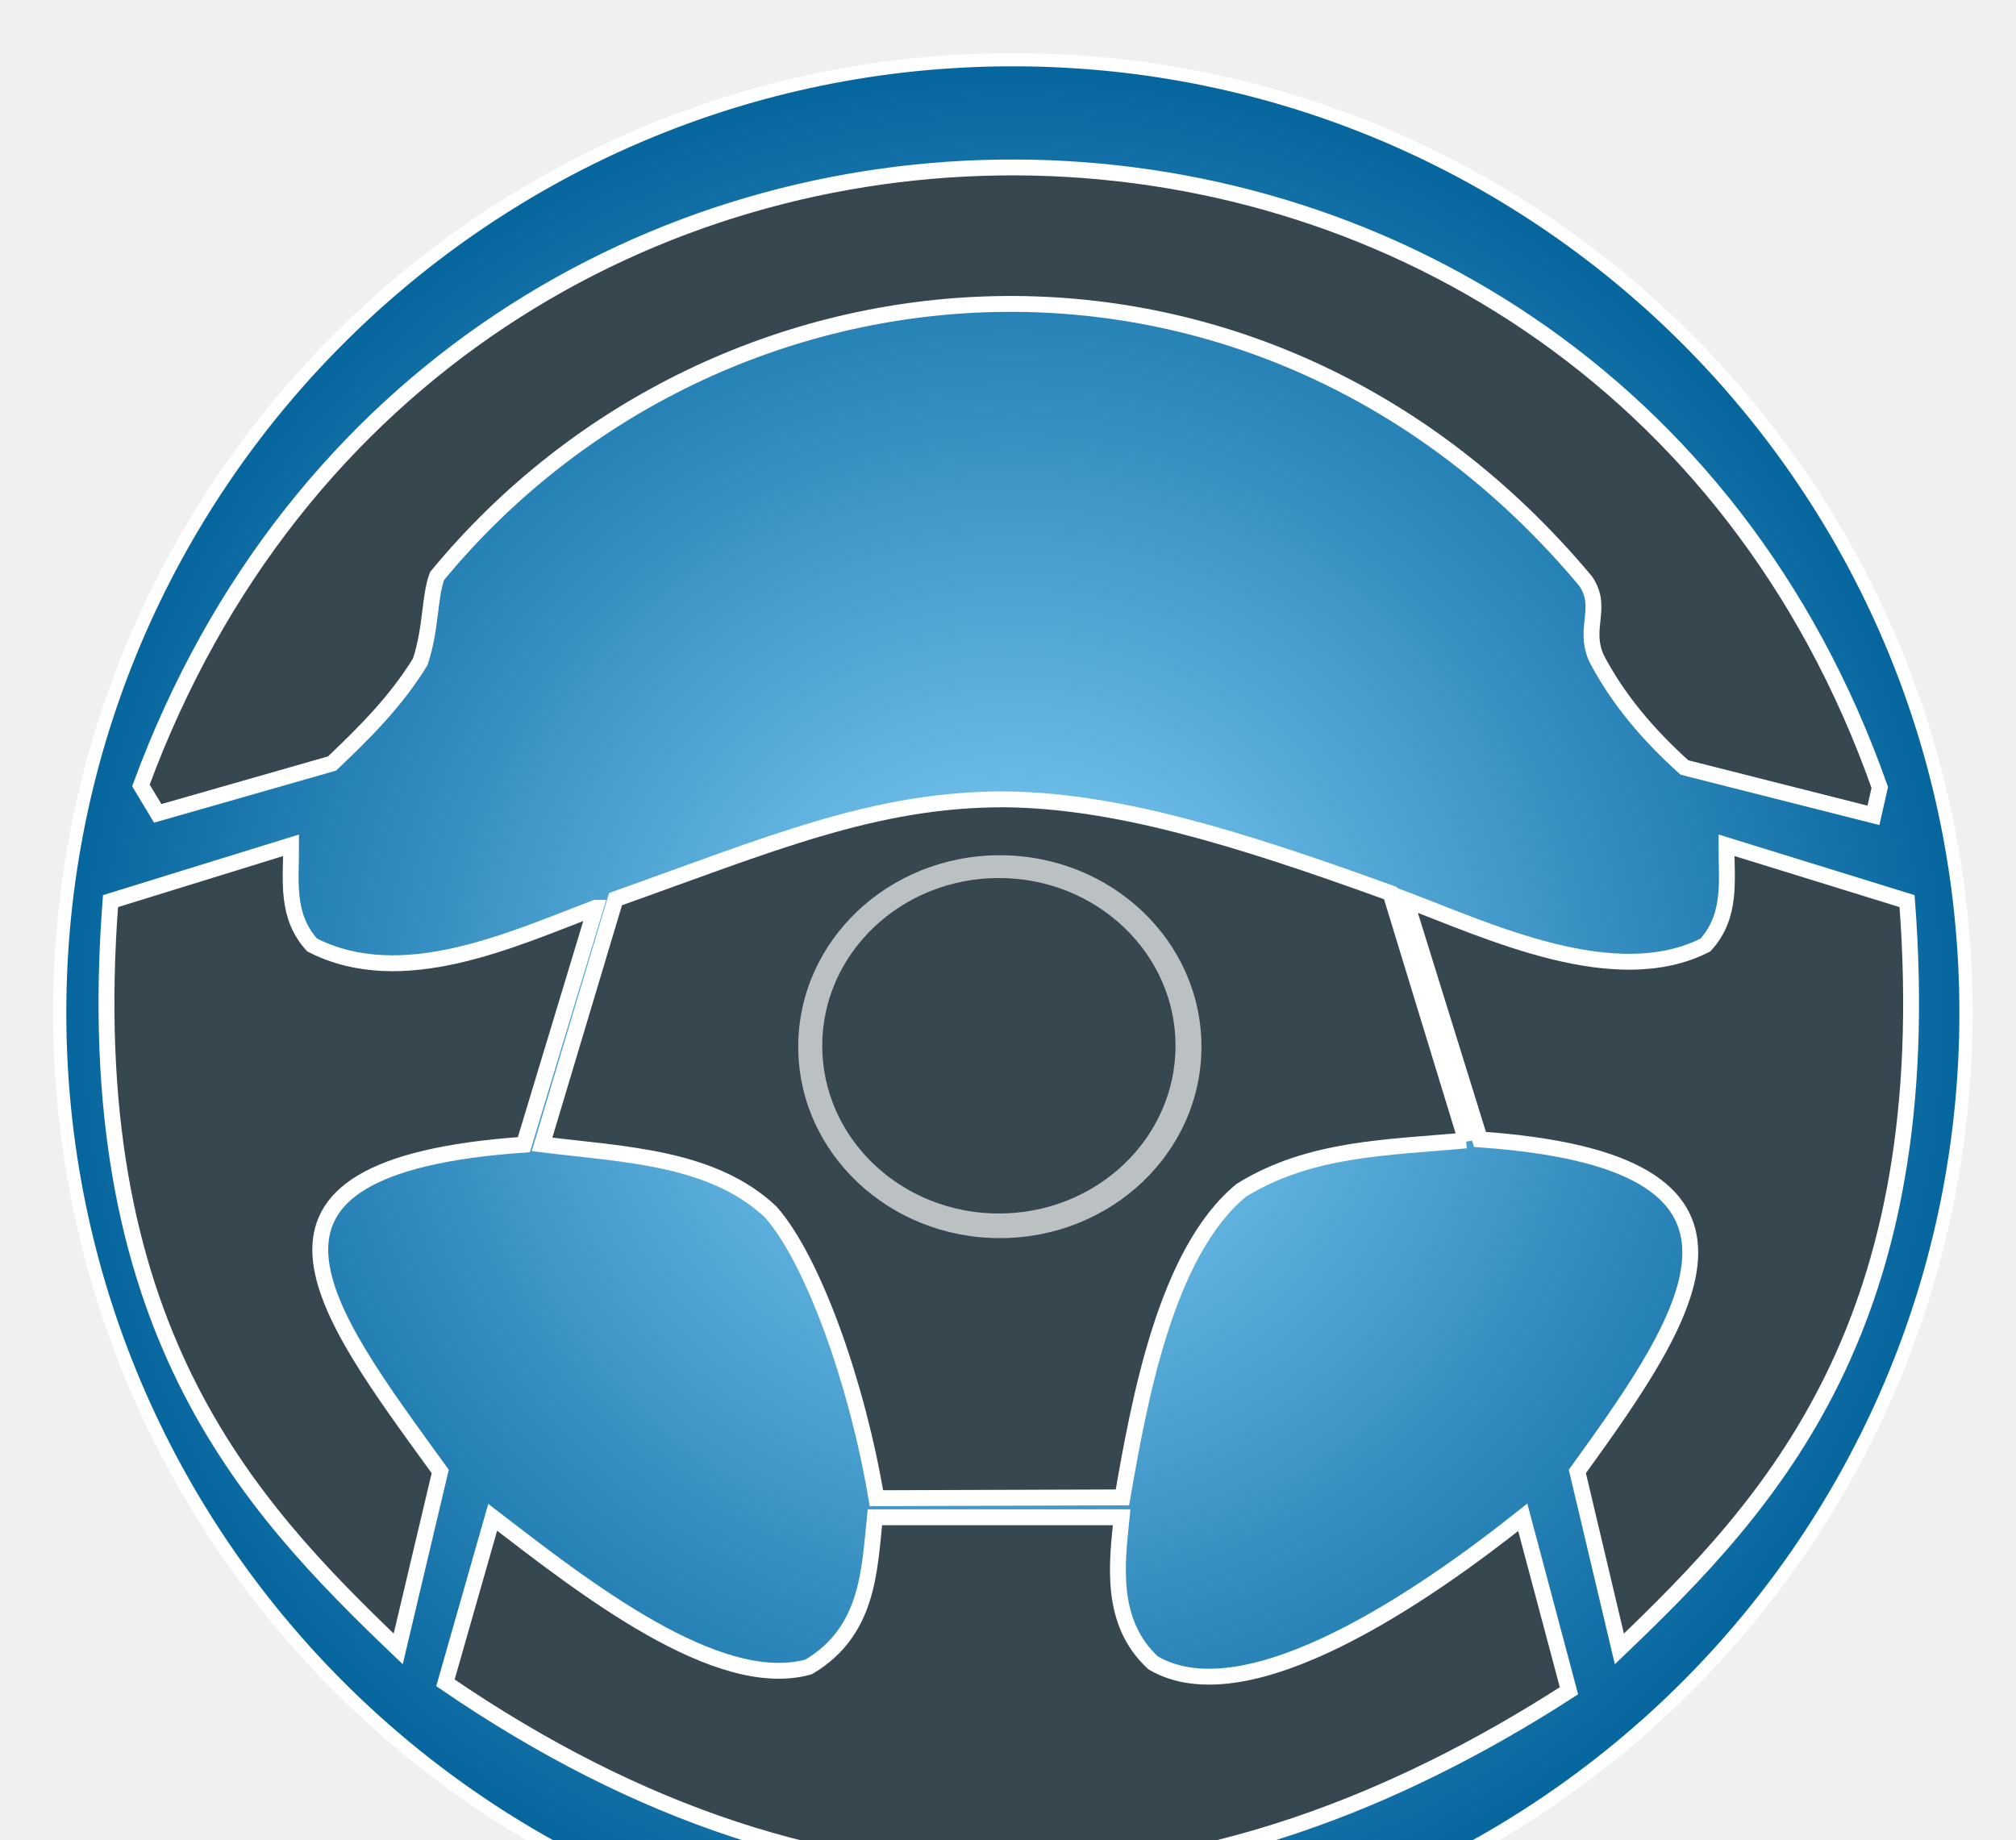
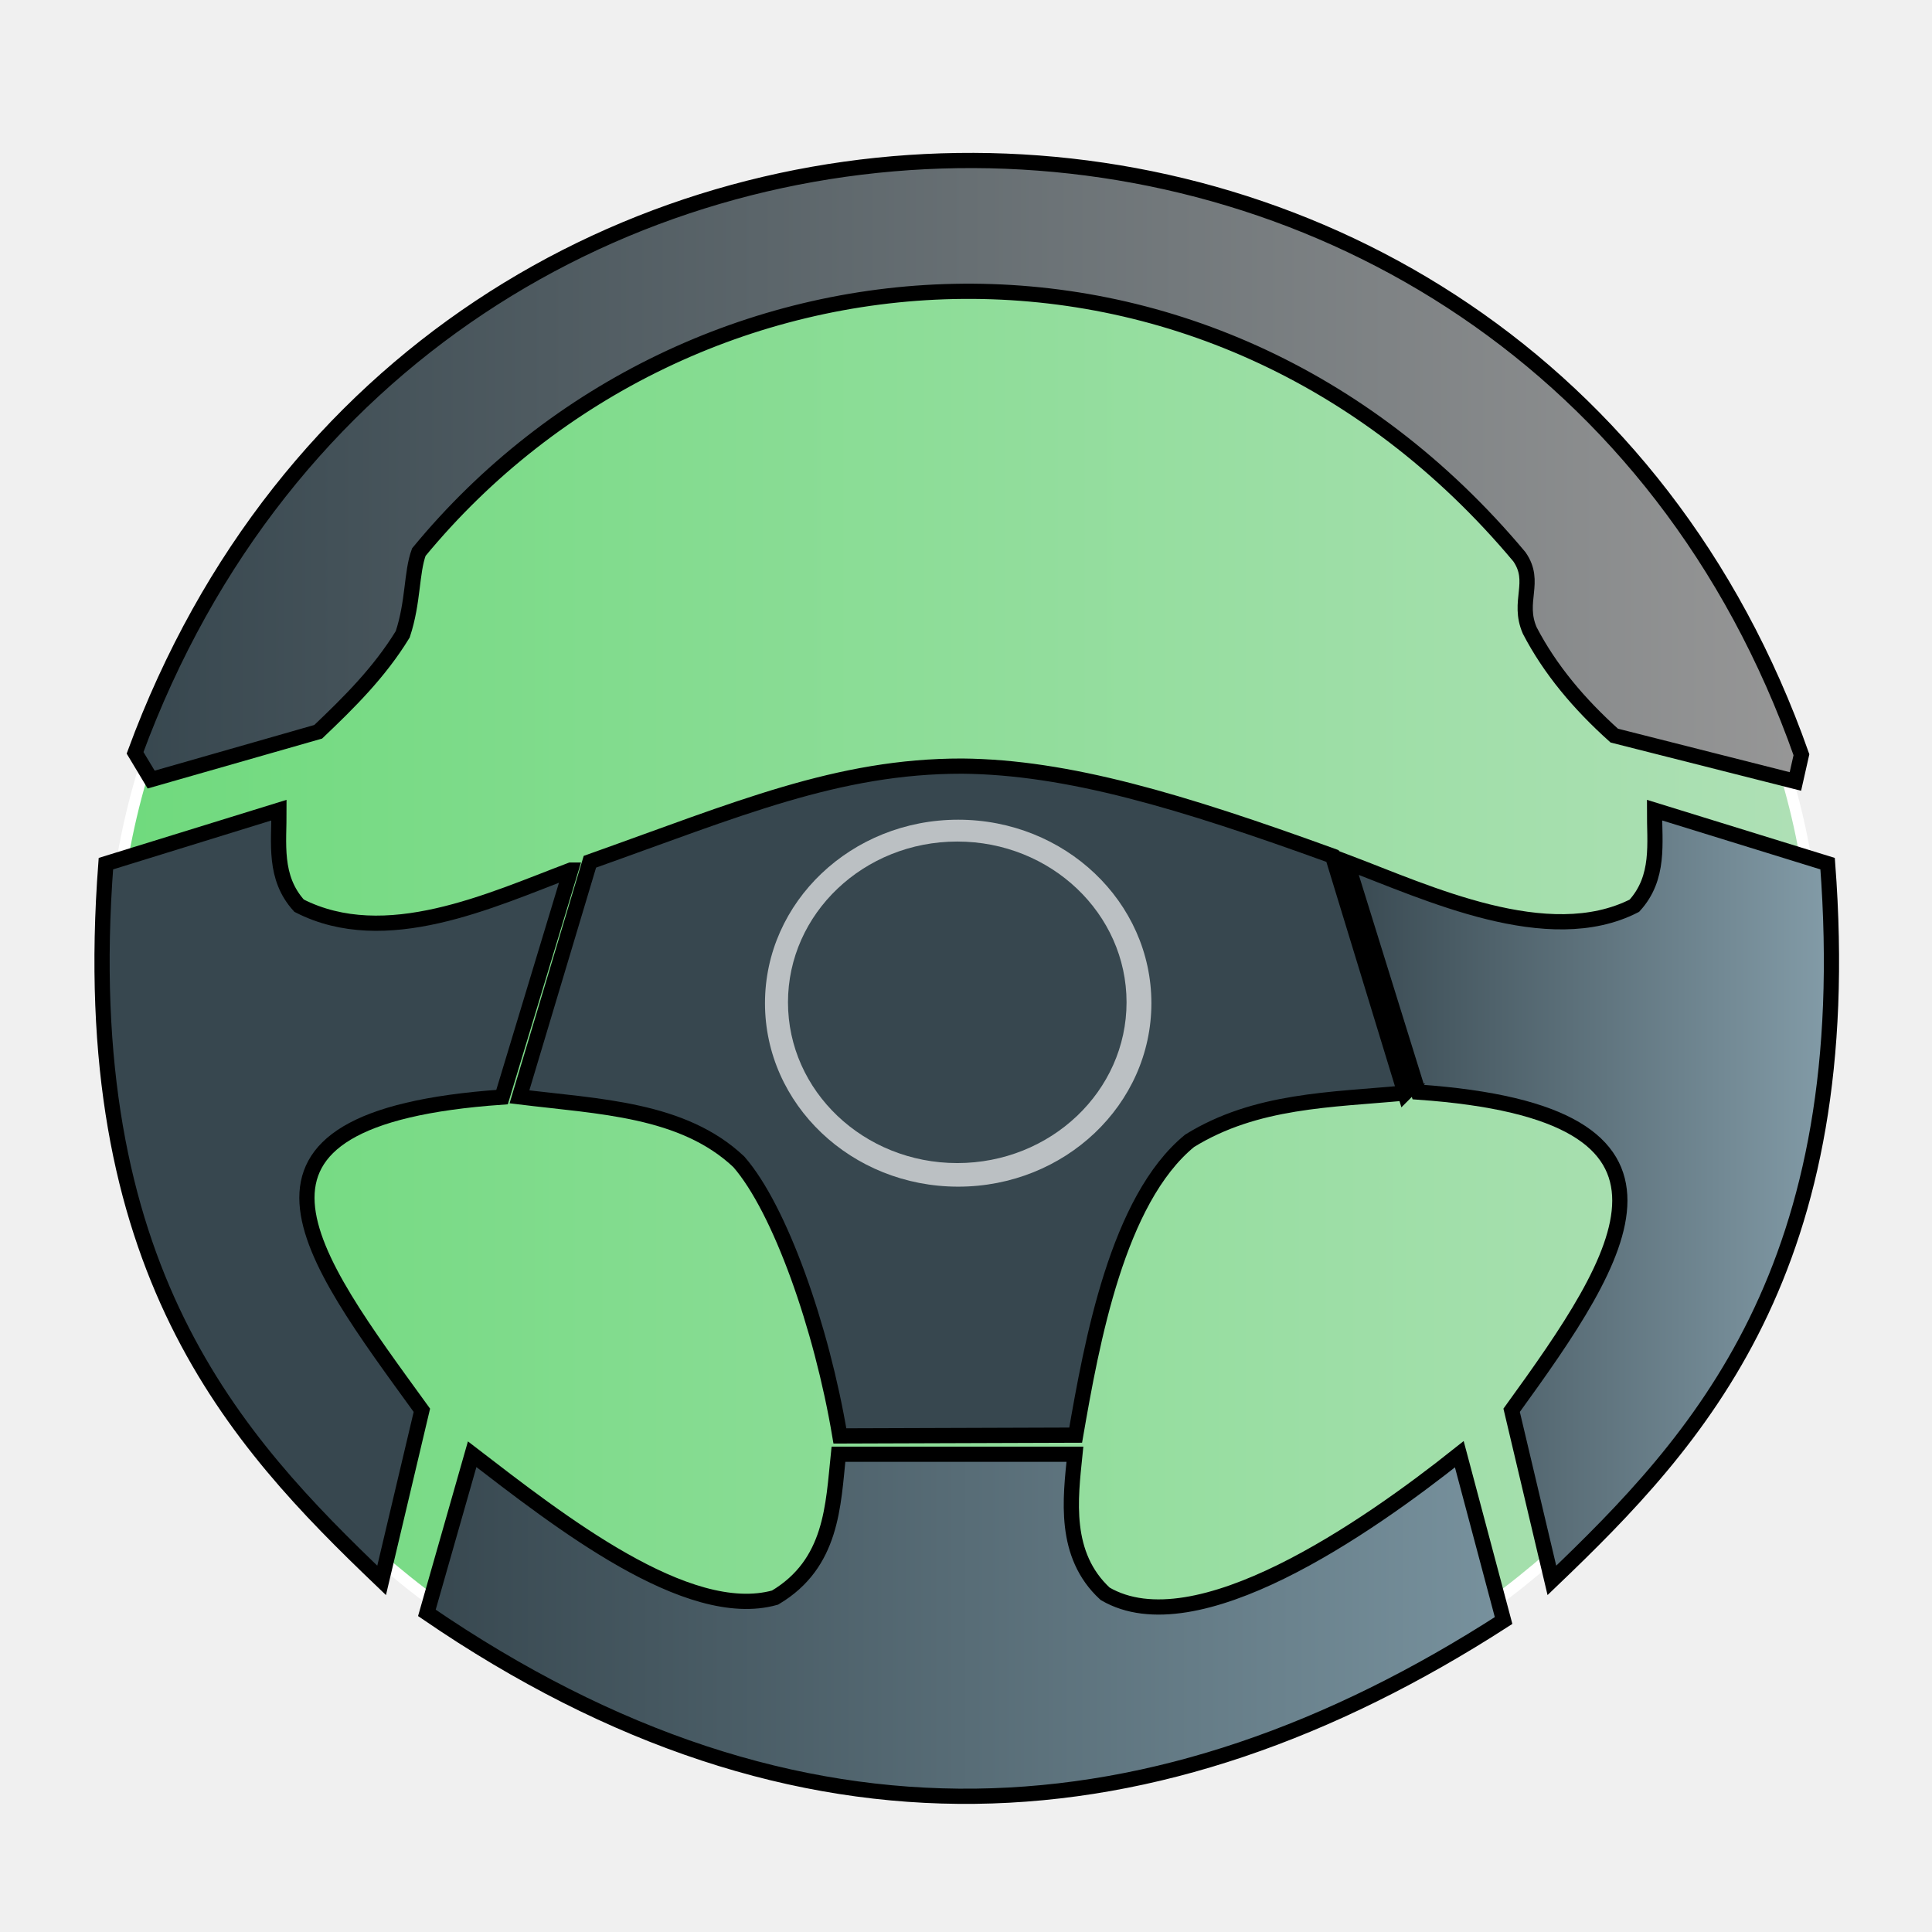
- <svg xmlns="http://www.w3.org/2000/svg" xmlns:xlink="http://www.w3.org/1999/xlink" width="201.99mm" height="184.325mm" viewBox="0 0 715.714 653.12" id="svg2" version="1.1">
+ <svg xmlns="http://www.w3.org/2000/svg" xmlns:xlink="http://www.w3.org/1999/xlink" width="201.99mm" height="201.99mm" viewBox="0 0 715.713 715.713" id="svg2" version="1.1">
  <defs id="defs4">
-     <linearGradient id="linearGradient2">
-       <stop style="stop-color:#88d4fc;stop-opacity:1;" offset="0" id="stop2" />
-       <stop style="stop-color:#04649c;stop-opacity:1;" offset="1" id="stop3" />
+     <linearGradient id="linearGradient7">
+       <stop style="stop-color:#37474f;stop-opacity:1;" offset="0" id="stop7" />
+       <stop style="stop-color:#849da9;stop-opacity:1;" offset="1" id="stop8" />
    </linearGradient>
-     <radialGradient xlink:href="#linearGradient2" id="radialGradient3" cx="418.149" cy="364.535" fx="418.149" fy="364.535" r="340.722" gradientUnits="userSpaceOnUse" />
+     <linearGradient id="linearGradient5">
+       <stop style="stop-color:#37474f;stop-opacity:1;" offset="0" id="stop5" />
+       <stop style="stop-color:#78929e;stop-opacity:1;" offset="1" id="stop6" />
+     </linearGradient>
+     <linearGradient id="linearGradient3">
+       <stop style="stop-color:#37474f;stop-opacity:1;" offset="0" id="stop3" />
+       <stop style="stop-color:#979797;stop-opacity:1;" offset="1" id="stop4" />
+     </linearGradient>
+     <linearGradient id="linearGradient1">
+       <stop style="stop-color:#6fda7d;stop-opacity:1;" offset="0" id="stop1" />
+       <stop style="stop-color:#afe0b6;stop-opacity:1;" offset="1" id="stop2" />
+     </linearGradient>
+     <linearGradient xlink:href="#linearGradient1" id="linearGradient2" x1="97.853" y1="376.199" x2="733.637" y2="376.199" gradientUnits="userSpaceOnUse" gradientTransform="matrix(1.000074,0,0,0.9782356,-0.0305411,1.664783)" />
+     <linearGradient xlink:href="#linearGradient3" id="linearGradient4" x1="105.493" y1="179.743" x2="728.847" y2="179.743" gradientUnits="userSpaceOnUse" />
+     <linearGradient xlink:href="#linearGradient5" id="linearGradient6" x1="213.443" y1="605.949" x2="618.829" y2="605.949" gradientUnits="userSpaceOnUse" />
+     <linearGradient xlink:href="#linearGradient7" id="linearGradient8" x1="553.123" y1="448.557" x2="739.848" y2="448.557" gradientUnits="userSpaceOnUse" />
  </defs>
  <g id="layer1" transform="translate(-58.57144,-4.95681)">
-     <circle style="fill:url(#radialGradient3);fill-opacity:1;stroke:#ffffff;stroke-width:4.688;stroke-dasharray:none;stroke-opacity:1" id="path2" cx="418.149" cy="364.535" r="338.378" />
-     <path id="path4191" d="m 108.604,283.835 5.964,9.912 61.881,-17.701 c 11.418,-10.873 22.656,-21.959 31.313,-36.11 3.986,-12.046 3.17,-22.821 5.964,-30.445 100.533,-122.045 292.428,-136.063 407.725,1.745 6.482,9.384 -0.899,16.394 3.818,27.284 7.532,14.486 18.318,27.286 31.313,38.942 l 67.099,16.993 2.237,-9.912 C 623.054,-7.226 216.952,-10.475 108.604,283.835 Z" style="fill:#37474f;fill-rule:evenodd;stroke:#ffffff;stroke-width:5.636;stroke-linecap:butt;stroke-linejoin:miter;stroke-dasharray:none;stroke-opacity:1" />
-     <path id="path4193" d="m 557.526,324.361 26.455,85.163 c 111.217,7.791 76.361,60.183 34.579,117.874 l 14.911,63.015 C 687.628,538.599 747.058,475.125 735.612,324.901 L 671.495,305.076 c -0.057,12.262 2.048,24.934 -7.456,35.402 -31.993,16.348 -76.896,-4.93 -106.513,-16.117 z" style="fill:#37474f;fill-rule:evenodd;stroke:#ffffff;stroke-width:5.636;stroke-linecap:butt;stroke-linejoin:miter;stroke-dasharray:none;stroke-opacity:1" />
-     <path style="fill:#37474f;fill-rule:evenodd;stroke:#ffffff;stroke-width:5.636;stroke-linecap:butt;stroke-linejoin:miter;stroke-dasharray:none;stroke-opacity:1" d="M 270.004,327.286 244.558,411.374 c -111.217,7.791 -71.484,58.333 -29.703,116.025 l -14.911,63.015 C 145.787,538.599 86.357,475.125 97.803,324.901 l 64.117,-19.825 c 0.057,12.262 -2.048,24.934 7.455,35.402 31.993,16.348 71.011,-2.005 100.628,-13.192 z" id="path4195" />
-     <path id="path4197" d="m 233.484,543.684 -16.775,58.767 c 138.207,94.684 270.596,85.509 398.869,2.832 l -16.402,-61.599 c -34.364,27.345 -97.683,71.351 -131.217,51.686 -15.62,-14.405 -12.865,-35.209 -11.183,-51.686 h -87.602 c -1.987,18.973 -2.254,40.489 -23.485,53.103 -32.47,9.112 -80.113,-28.45 -112.205,-53.103 z" style="fill:#37474f;fill-rule:evenodd;stroke:#ffffff;stroke-width:5.636;stroke-linecap:butt;stroke-linejoin:miter;stroke-dasharray:none;stroke-opacity:1" />
-     <path id="path4199" d="m 579.046,409.865 -26.84,-87.796 c -56.342,-20.433 -98.163,-32.939 -137.186,-33.304 -46.098,-0.041 -83.133,15.945 -137.921,35.428 l -26.094,87.088 c 29.493,3.633 60.517,4.47 81.265,24.073 15.208,17.406 30.669,61.156 37.444,101.545 l 87.338,-0.289 c 5.964,-34.335 15.461,-87.165 42.221,-109.045 24.5,-15.167 52.431,-15.13 79.774,-17.701 z" style="fill:#37474f;fill-rule:evenodd;stroke:#ffffff;stroke-width:5.636;stroke-linecap:butt;stroke-linejoin:miter;stroke-dasharray:none;stroke-opacity:1" />
+     <ellipse style="fill:url(#linearGradient2);stroke:#ffffff;stroke-width:4.208;stroke-dasharray:none;stroke-opacity:1" id="path2-8" cx="415.745" cy="369.676" rx="315.788" ry="292.142" />
+     <path id="path4191" d="m 108.604,283.835 5.964,9.912 61.881,-17.701 c 11.418,-10.873 22.656,-21.959 31.313,-36.11 3.986,-12.046 3.17,-22.821 5.964,-30.445 100.533,-122.045 292.428,-136.063 407.725,1.745 6.482,9.384 -0.899,16.394 3.818,27.284 7.532,14.486 18.318,27.286 31.313,38.942 l 67.099,16.993 2.237,-9.912 C 623.054,-7.226 216.952,-10.475 108.604,283.835 Z" style="fill:url(#linearGradient4);fill-rule:evenodd;stroke:#000000;stroke-width:5.636;stroke-linecap:butt;stroke-linejoin:miter;stroke-dasharray:none;stroke-opacity:1" />
+     <path id="path4193" d="m 557.526,324.361 26.455,85.163 c 111.217,7.791 76.361,60.183 34.579,117.874 l 14.911,63.015 C 687.628,538.599 747.058,475.125 735.612,324.901 L 671.495,305.076 c -0.057,12.262 2.048,24.934 -7.456,35.402 -31.993,16.348 -76.896,-4.93 -106.513,-16.117 z" style="fill:url(#linearGradient8);fill-rule:evenodd;stroke:#000000;stroke-width:5.636;stroke-linecap:butt;stroke-linejoin:miter;stroke-dasharray:none;stroke-opacity:1" />
+     <path style="fill:#37474f;fill-rule:evenodd;stroke:#000000;stroke-width:5.636;stroke-linecap:butt;stroke-linejoin:miter;stroke-dasharray:none;stroke-opacity:1" d="M 270.004,327.286 244.558,411.374 c -111.217,7.791 -71.484,58.333 -29.703,116.025 l -14.911,63.015 C 145.787,538.599 86.357,475.125 97.803,324.901 l 64.117,-19.825 c 0.057,12.262 -2.048,24.934 7.455,35.402 31.993,16.348 71.011,-2.005 100.628,-13.192 z" id="path4195" />
+     <path id="path4197" d="m 233.484,543.684 -16.775,58.767 c 138.207,94.684 270.596,85.509 398.869,2.832 l -16.402,-61.599 c -34.364,27.345 -97.683,71.351 -131.217,51.686 -15.62,-14.405 -12.865,-35.209 -11.183,-51.686 h -87.602 c -1.987,18.973 -2.254,40.489 -23.485,53.103 -32.47,9.112 -80.113,-28.45 -112.205,-53.103 z" style="fill:url(#linearGradient6);fill-rule:evenodd;stroke:#000000;stroke-width:5.636;stroke-linecap:butt;stroke-linejoin:miter;stroke-dasharray:none;stroke-opacity:1" />
+     <path id="path4199" d="m 579.046,409.865 -26.84,-87.796 c -56.342,-20.433 -98.163,-32.939 -137.186,-33.304 -46.098,-0.041 -83.133,15.945 -137.921,35.428 l -26.094,87.088 c 29.493,3.633 60.517,4.47 81.265,24.073 15.208,17.406 30.669,61.156 37.444,101.545 l 87.338,-0.289 c 5.964,-34.335 15.461,-87.165 42.221,-109.045 24.5,-15.167 52.431,-15.13 79.774,-17.701 z" style="fill:#37474f;fill-rule:evenodd;stroke:#000000;stroke-width:5.636;stroke-linecap:butt;stroke-linejoin:miter;stroke-dasharray:none;stroke-opacity:1" />
    <path style="opacity:1;fill:#ffffff;fill-opacity:0.659;fill-rule:evenodd;stroke:none;stroke-width:1.659;stroke-miterlimit:4;stroke-dasharray:none;stroke-dashoffset:0;stroke-opacity:0.995" d="m 413.534,308.617 a 71.573,67.971 0 0 0 -71.572,67.971 71.573,67.971 0 0 0 71.572,67.971 71.573,67.971 0 0 0 71.572,-67.971 71.573,67.971 0 0 0 -71.572,-67.971 z m -0.341,8.091 a 62.711,59.556 0 0 1 62.711,59.556 62.711,59.556 0 0 1 -62.711,59.556 62.711,59.556 0 0 1 -62.711,-59.556 62.711,59.556 0 0 1 62.711,-59.556 z" id="path4201" />
  </g>
</svg>
